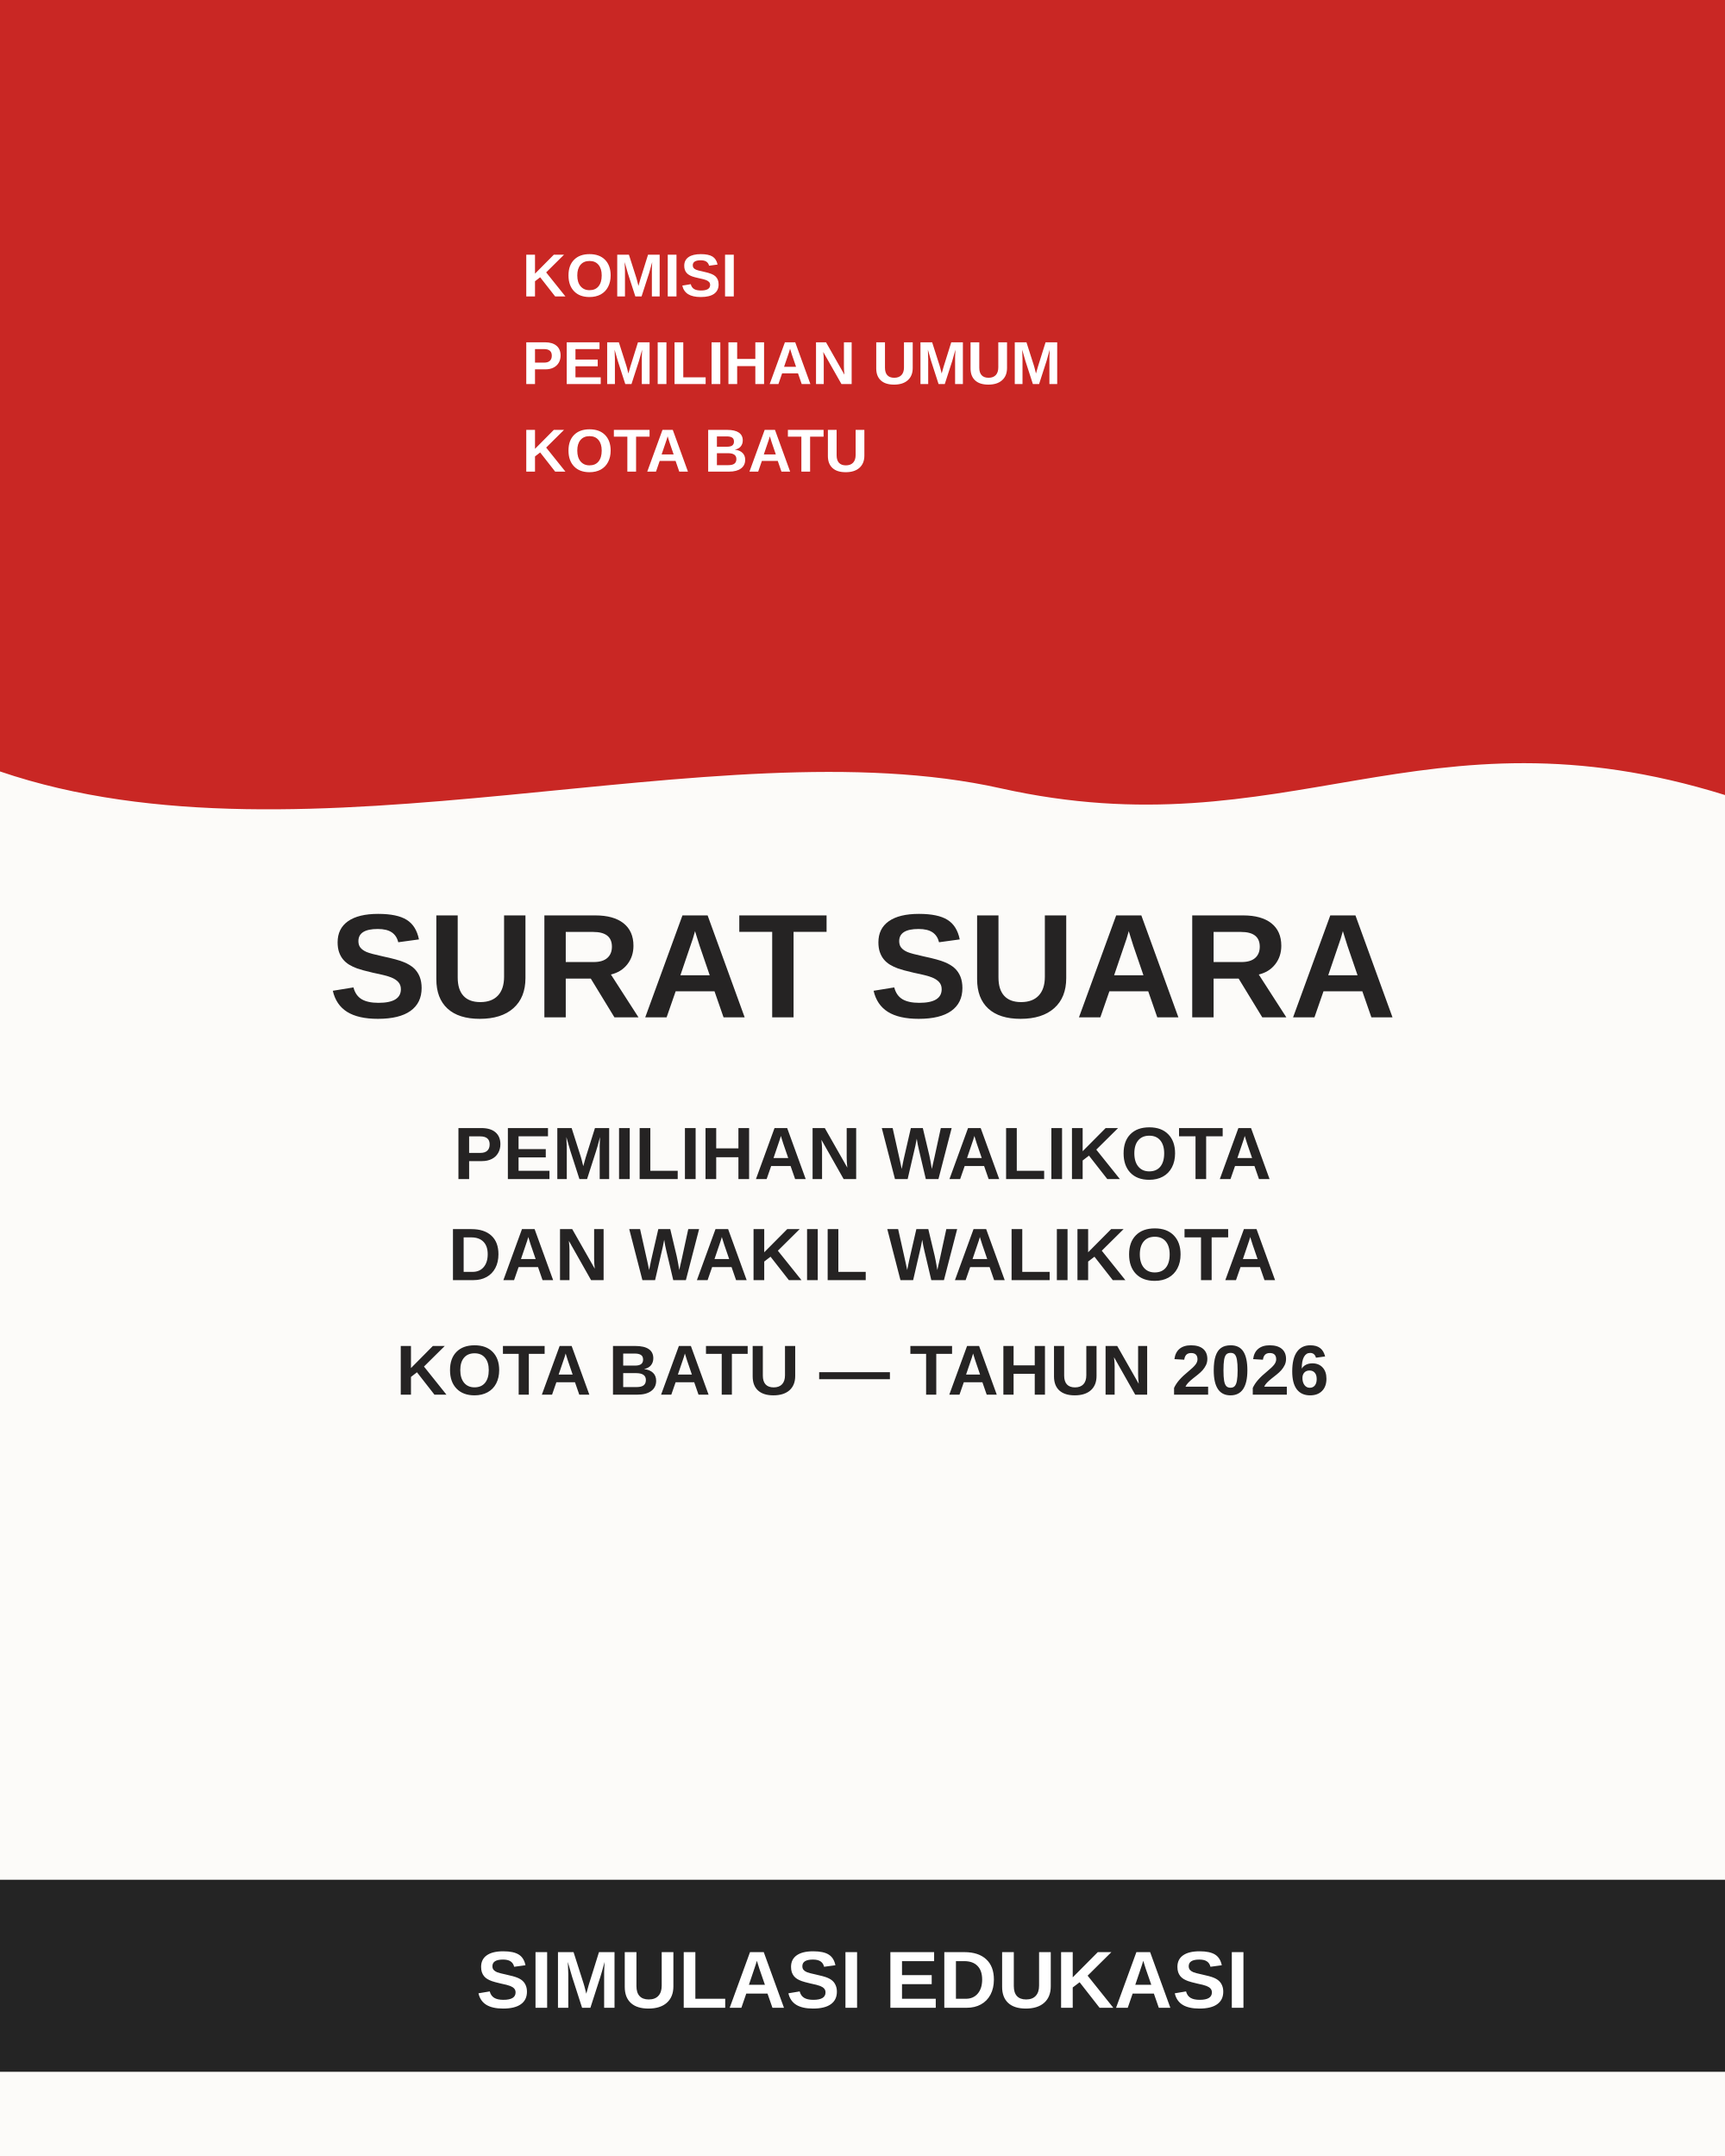
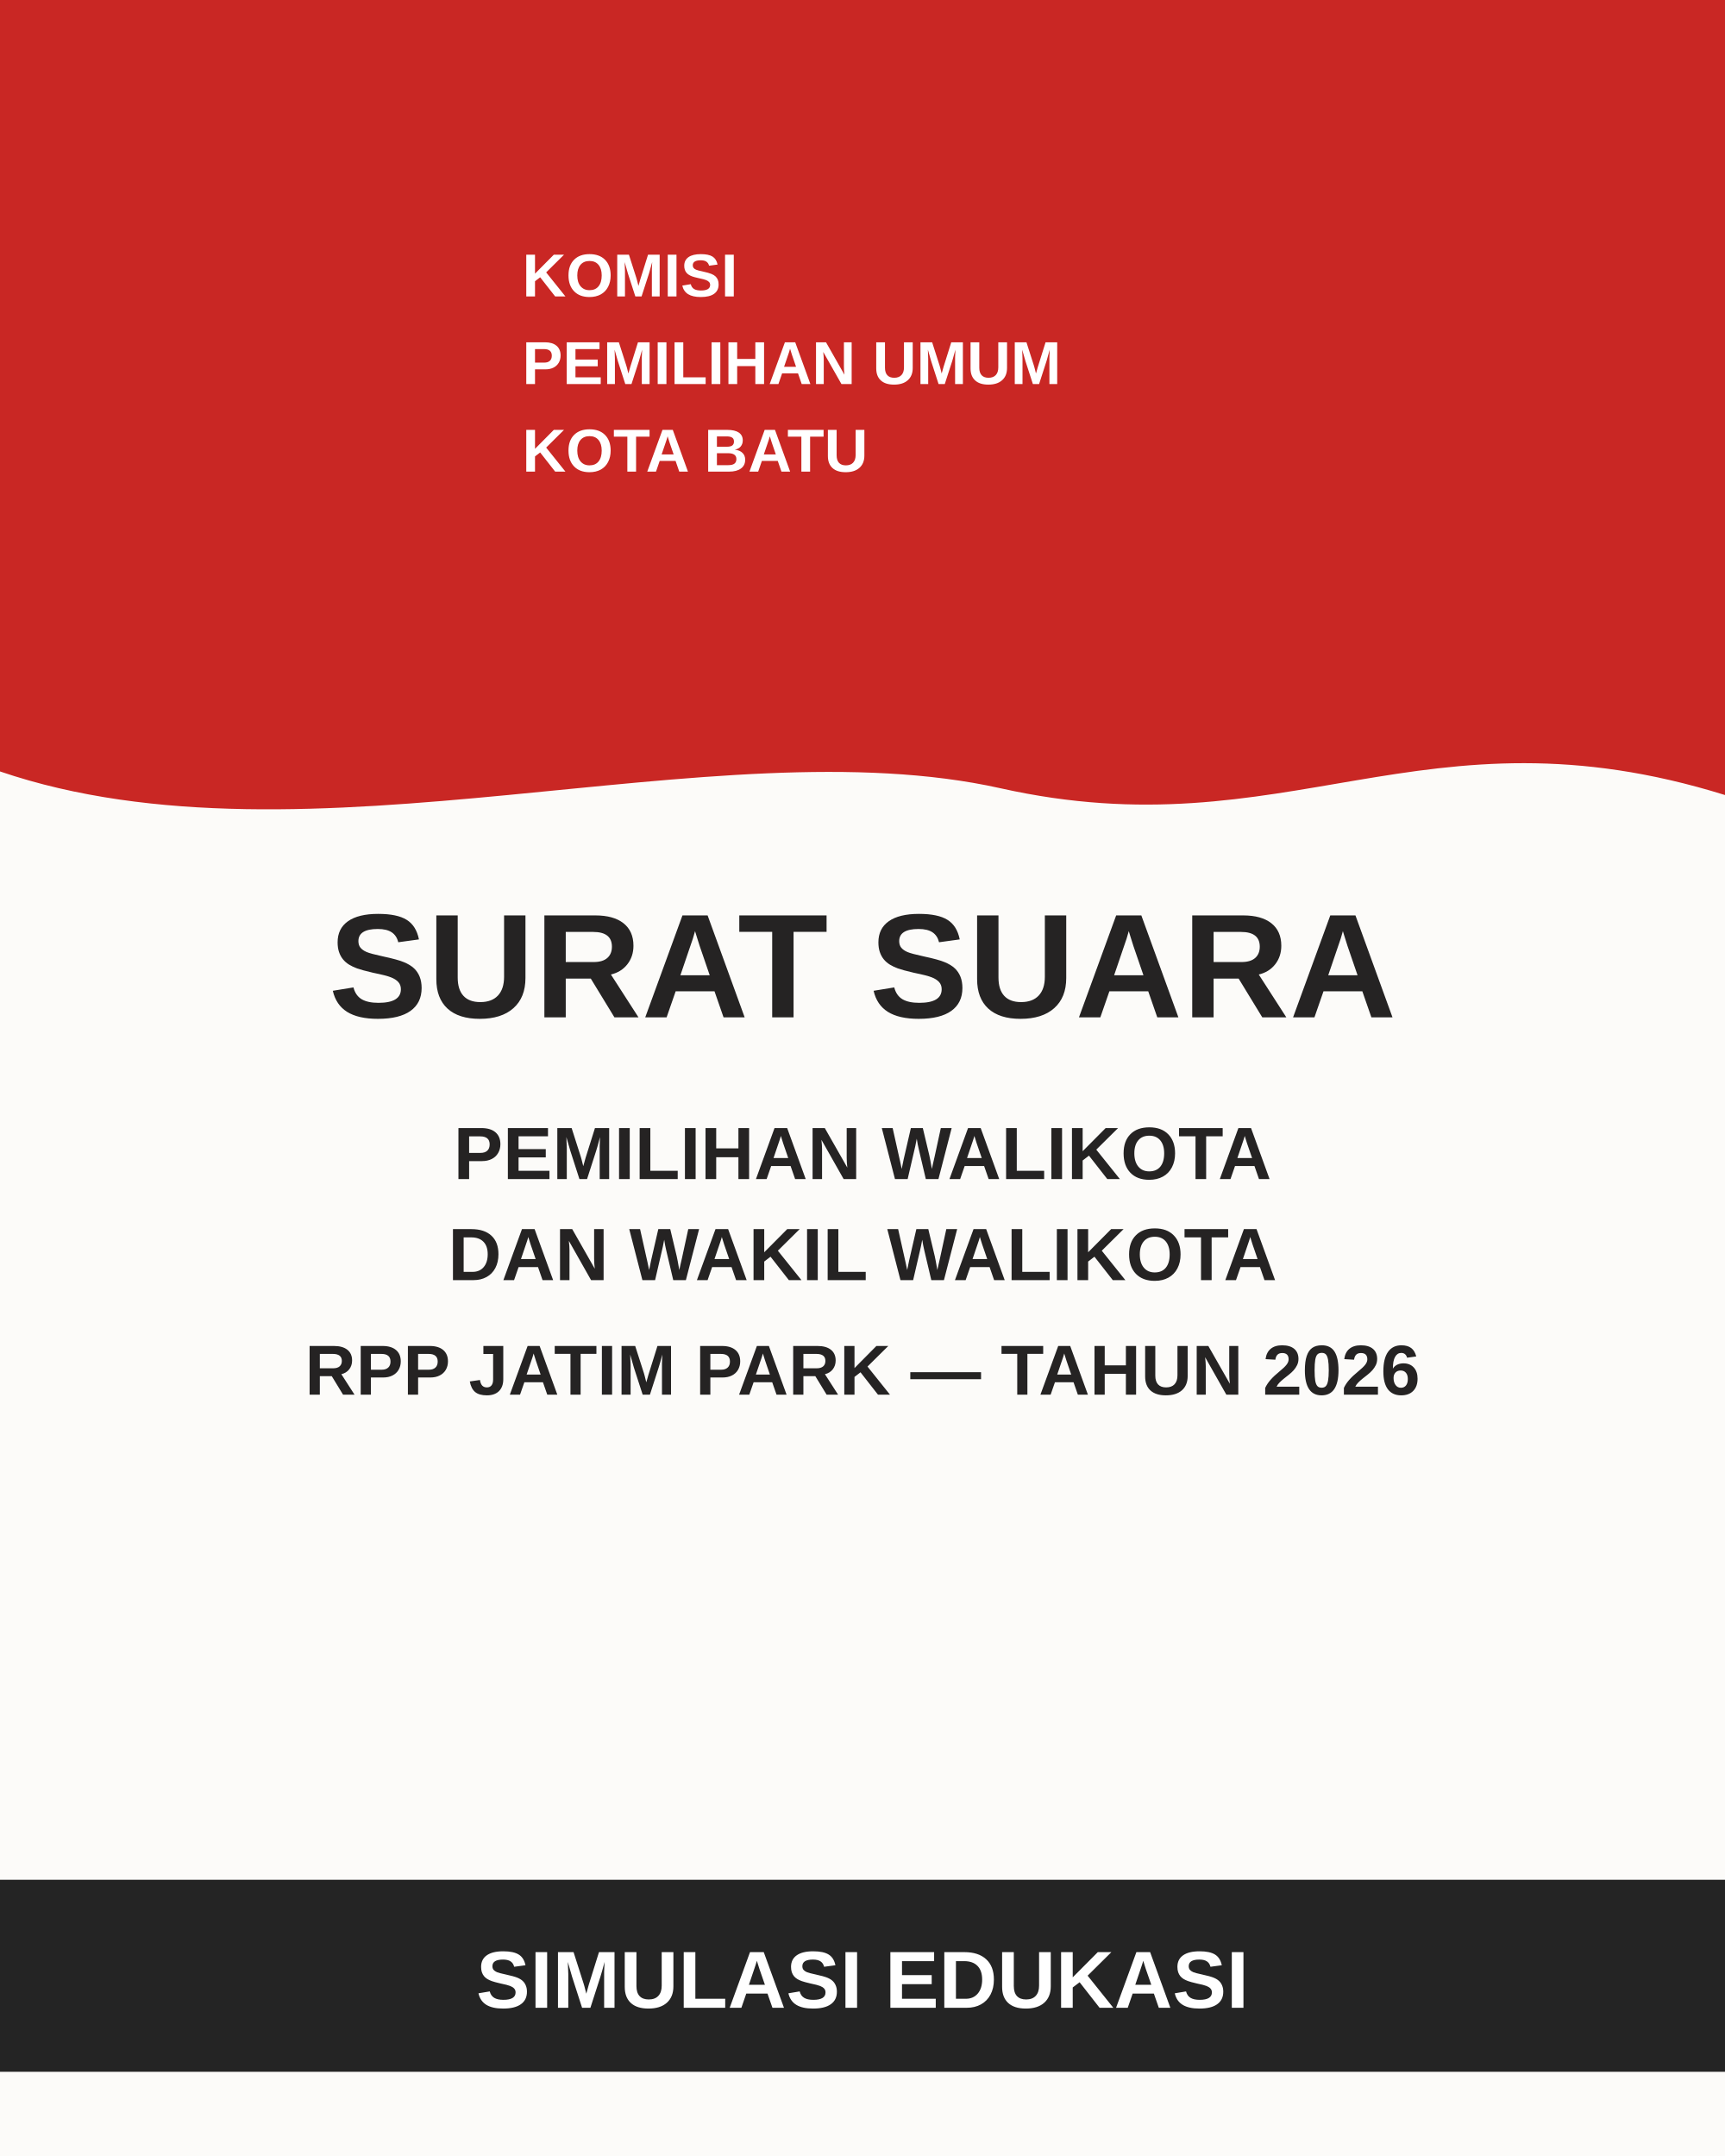
<svg xmlns="http://www.w3.org/2000/svg" viewBox="0 0 512 640" width="512" height="640">
  <rect width="512" height="640" fill="#fcfbf9" />
  <path d="M0 0h512v236c-90-28-130 17-215-2S91 260 0 229Z" fill="#c92724" />
  <g id="kpu-logo-slot" />
  <g id="ayo-logo-slot" />
  <g fill="#fff" font-family="Arial,sans-serif" font-weight="700">
    <text x="155" y="88" font-size="18">KOMISI</text>
    <text x="155" y="114" font-size="18">PEMILIHAN UMUM</text>
    <text x="155" y="140" font-size="18">KOTA BATU</text>
  </g>
  <g text-anchor="middle" font-family="Arial,sans-serif" fill="#252323">
    <text x="256" y="302" font-size="44" font-weight="900">SURAT SUARA</text>
    <text x="256" y="350" font-size="22" font-weight="800">PEMILIHAN WALIKOTA</text>
    <text x="256" y="380" font-size="22" font-weight="800">DAN WAKIL WALIKOTA</text>
-     <text x="256" y="414" font-size="21" font-weight="800">KOTA BATU — TAHUN 2026</text>
+     <text x="256" y="414" font-size="21" font-weight="800">RPP JATIM PARK — TAHUN 2026</text>
  </g>
  <rect y="558" width="512" height="57" fill="#242424" />
  <text x="256" y="596" text-anchor="middle" font-family="Arial,sans-serif" font-size="24" font-weight="900" fill="#fff">SIMULASI EDUKASI</text>
</svg>
